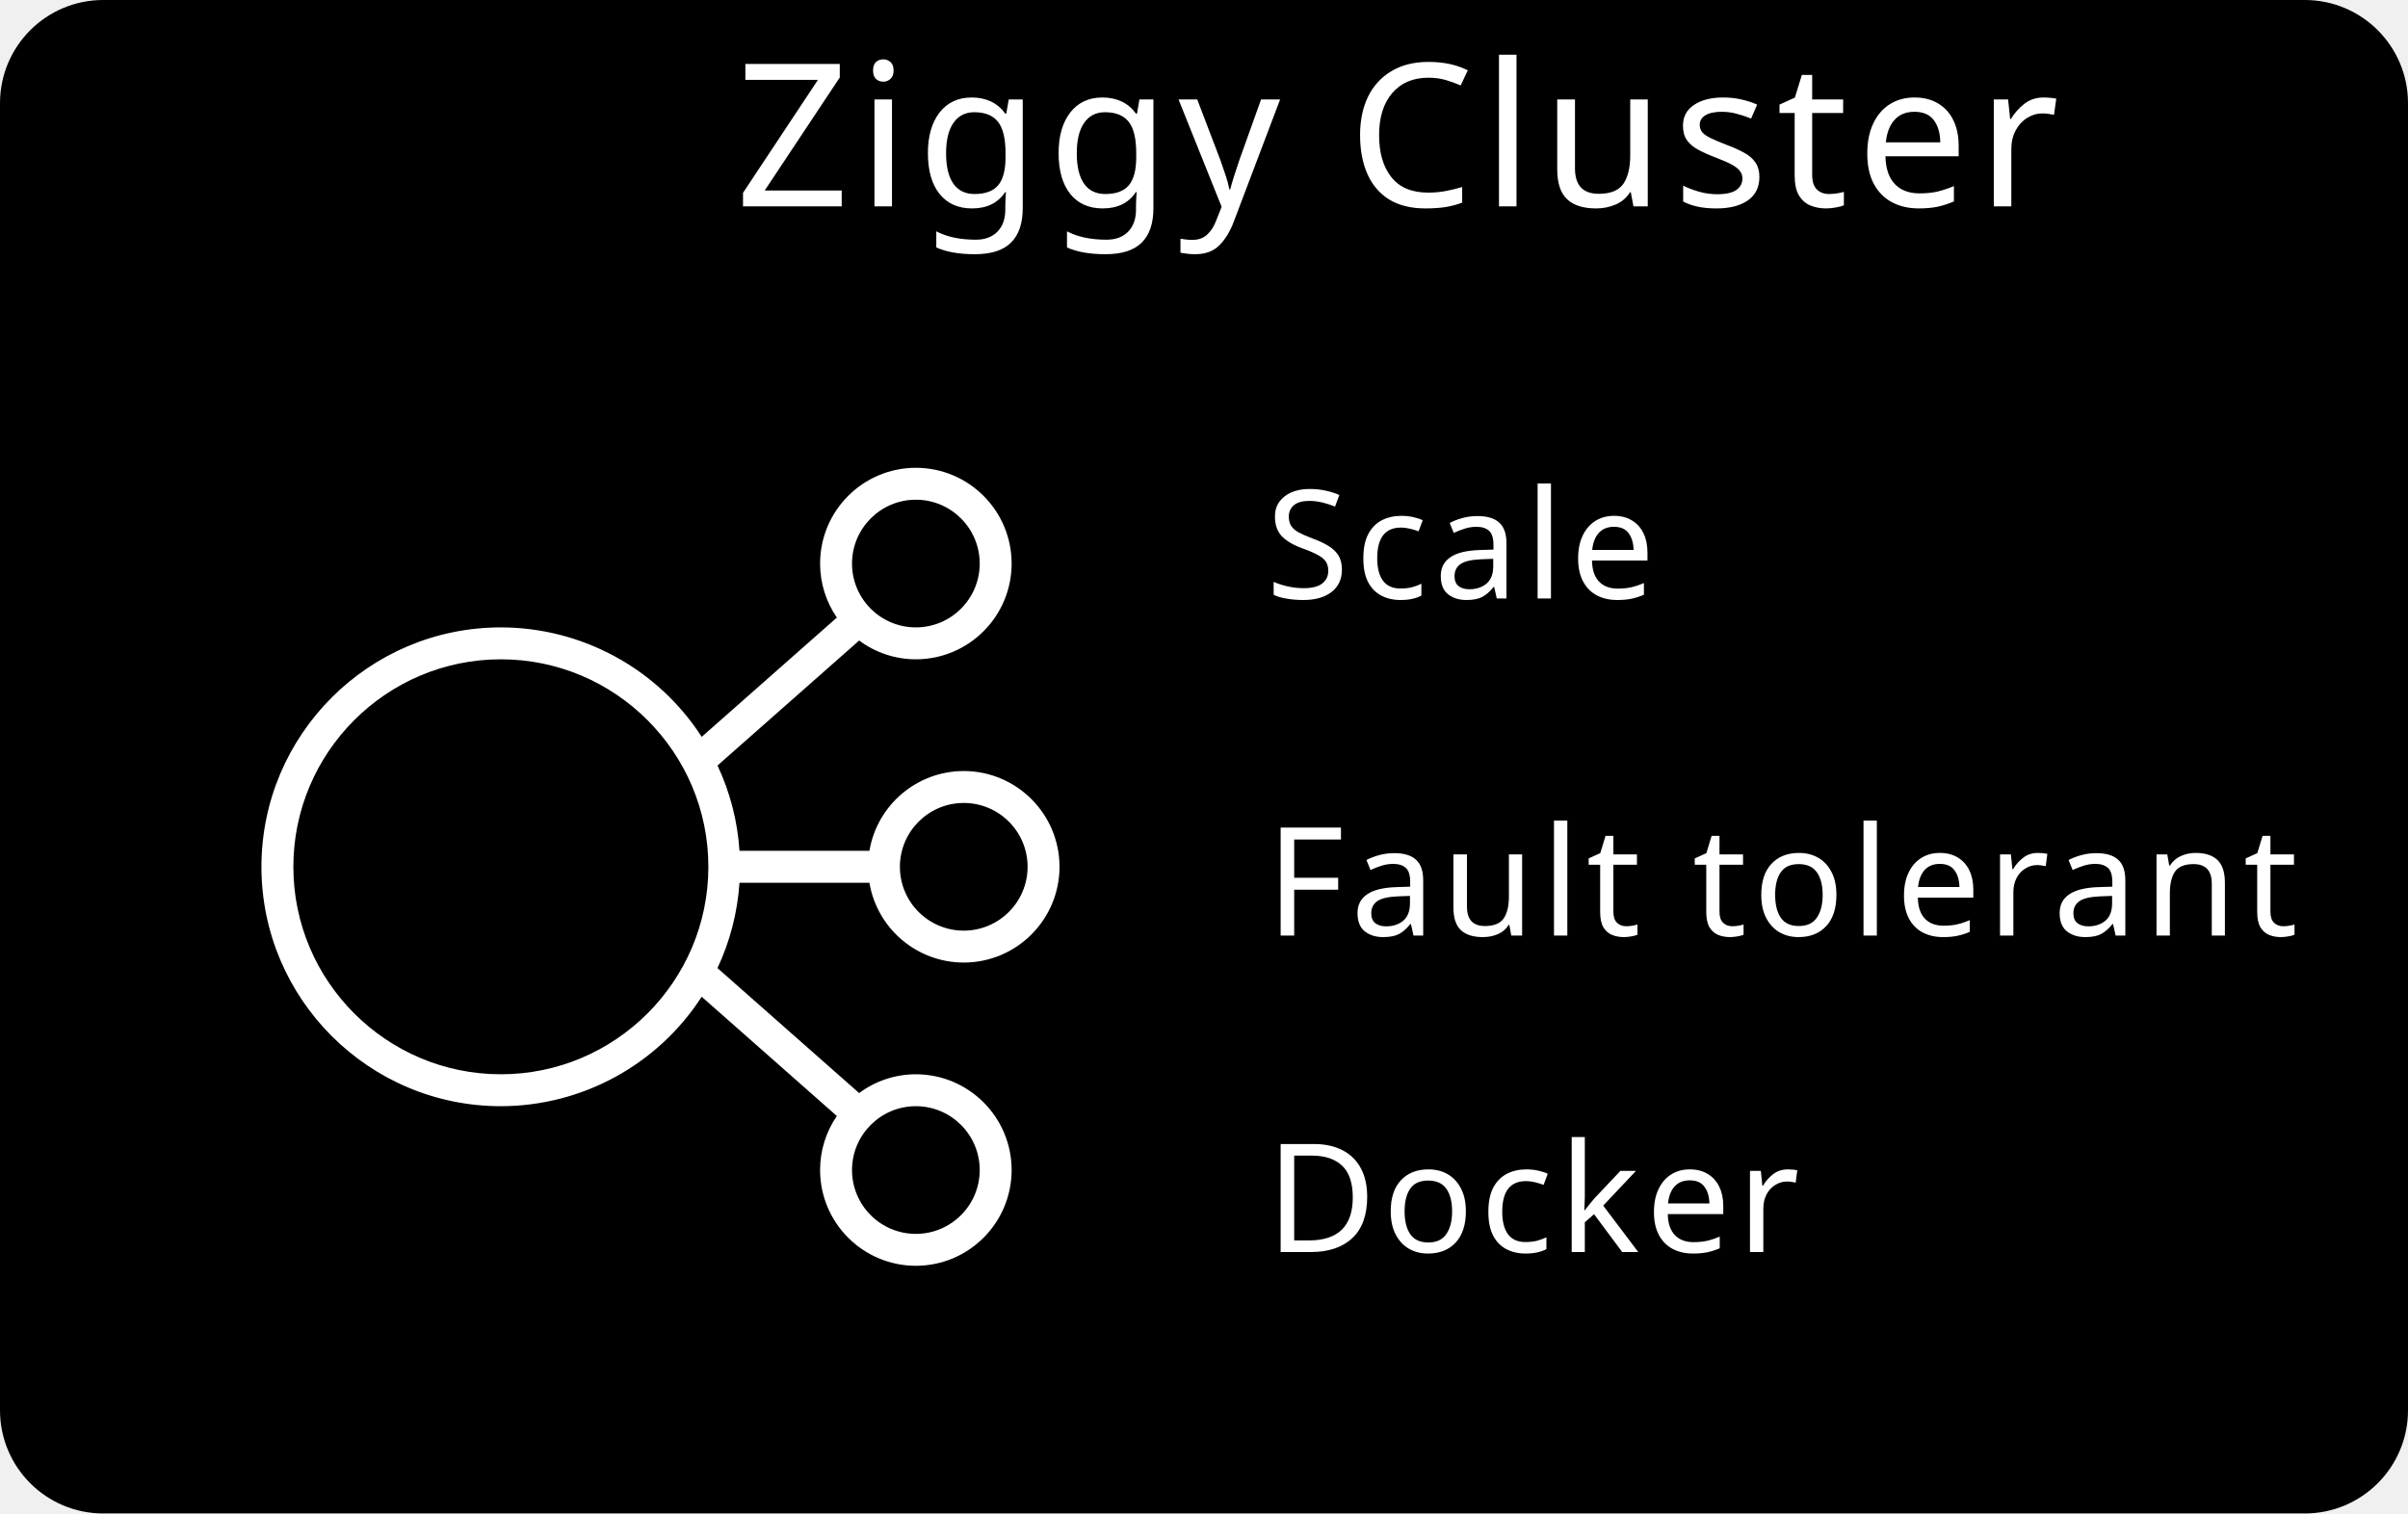
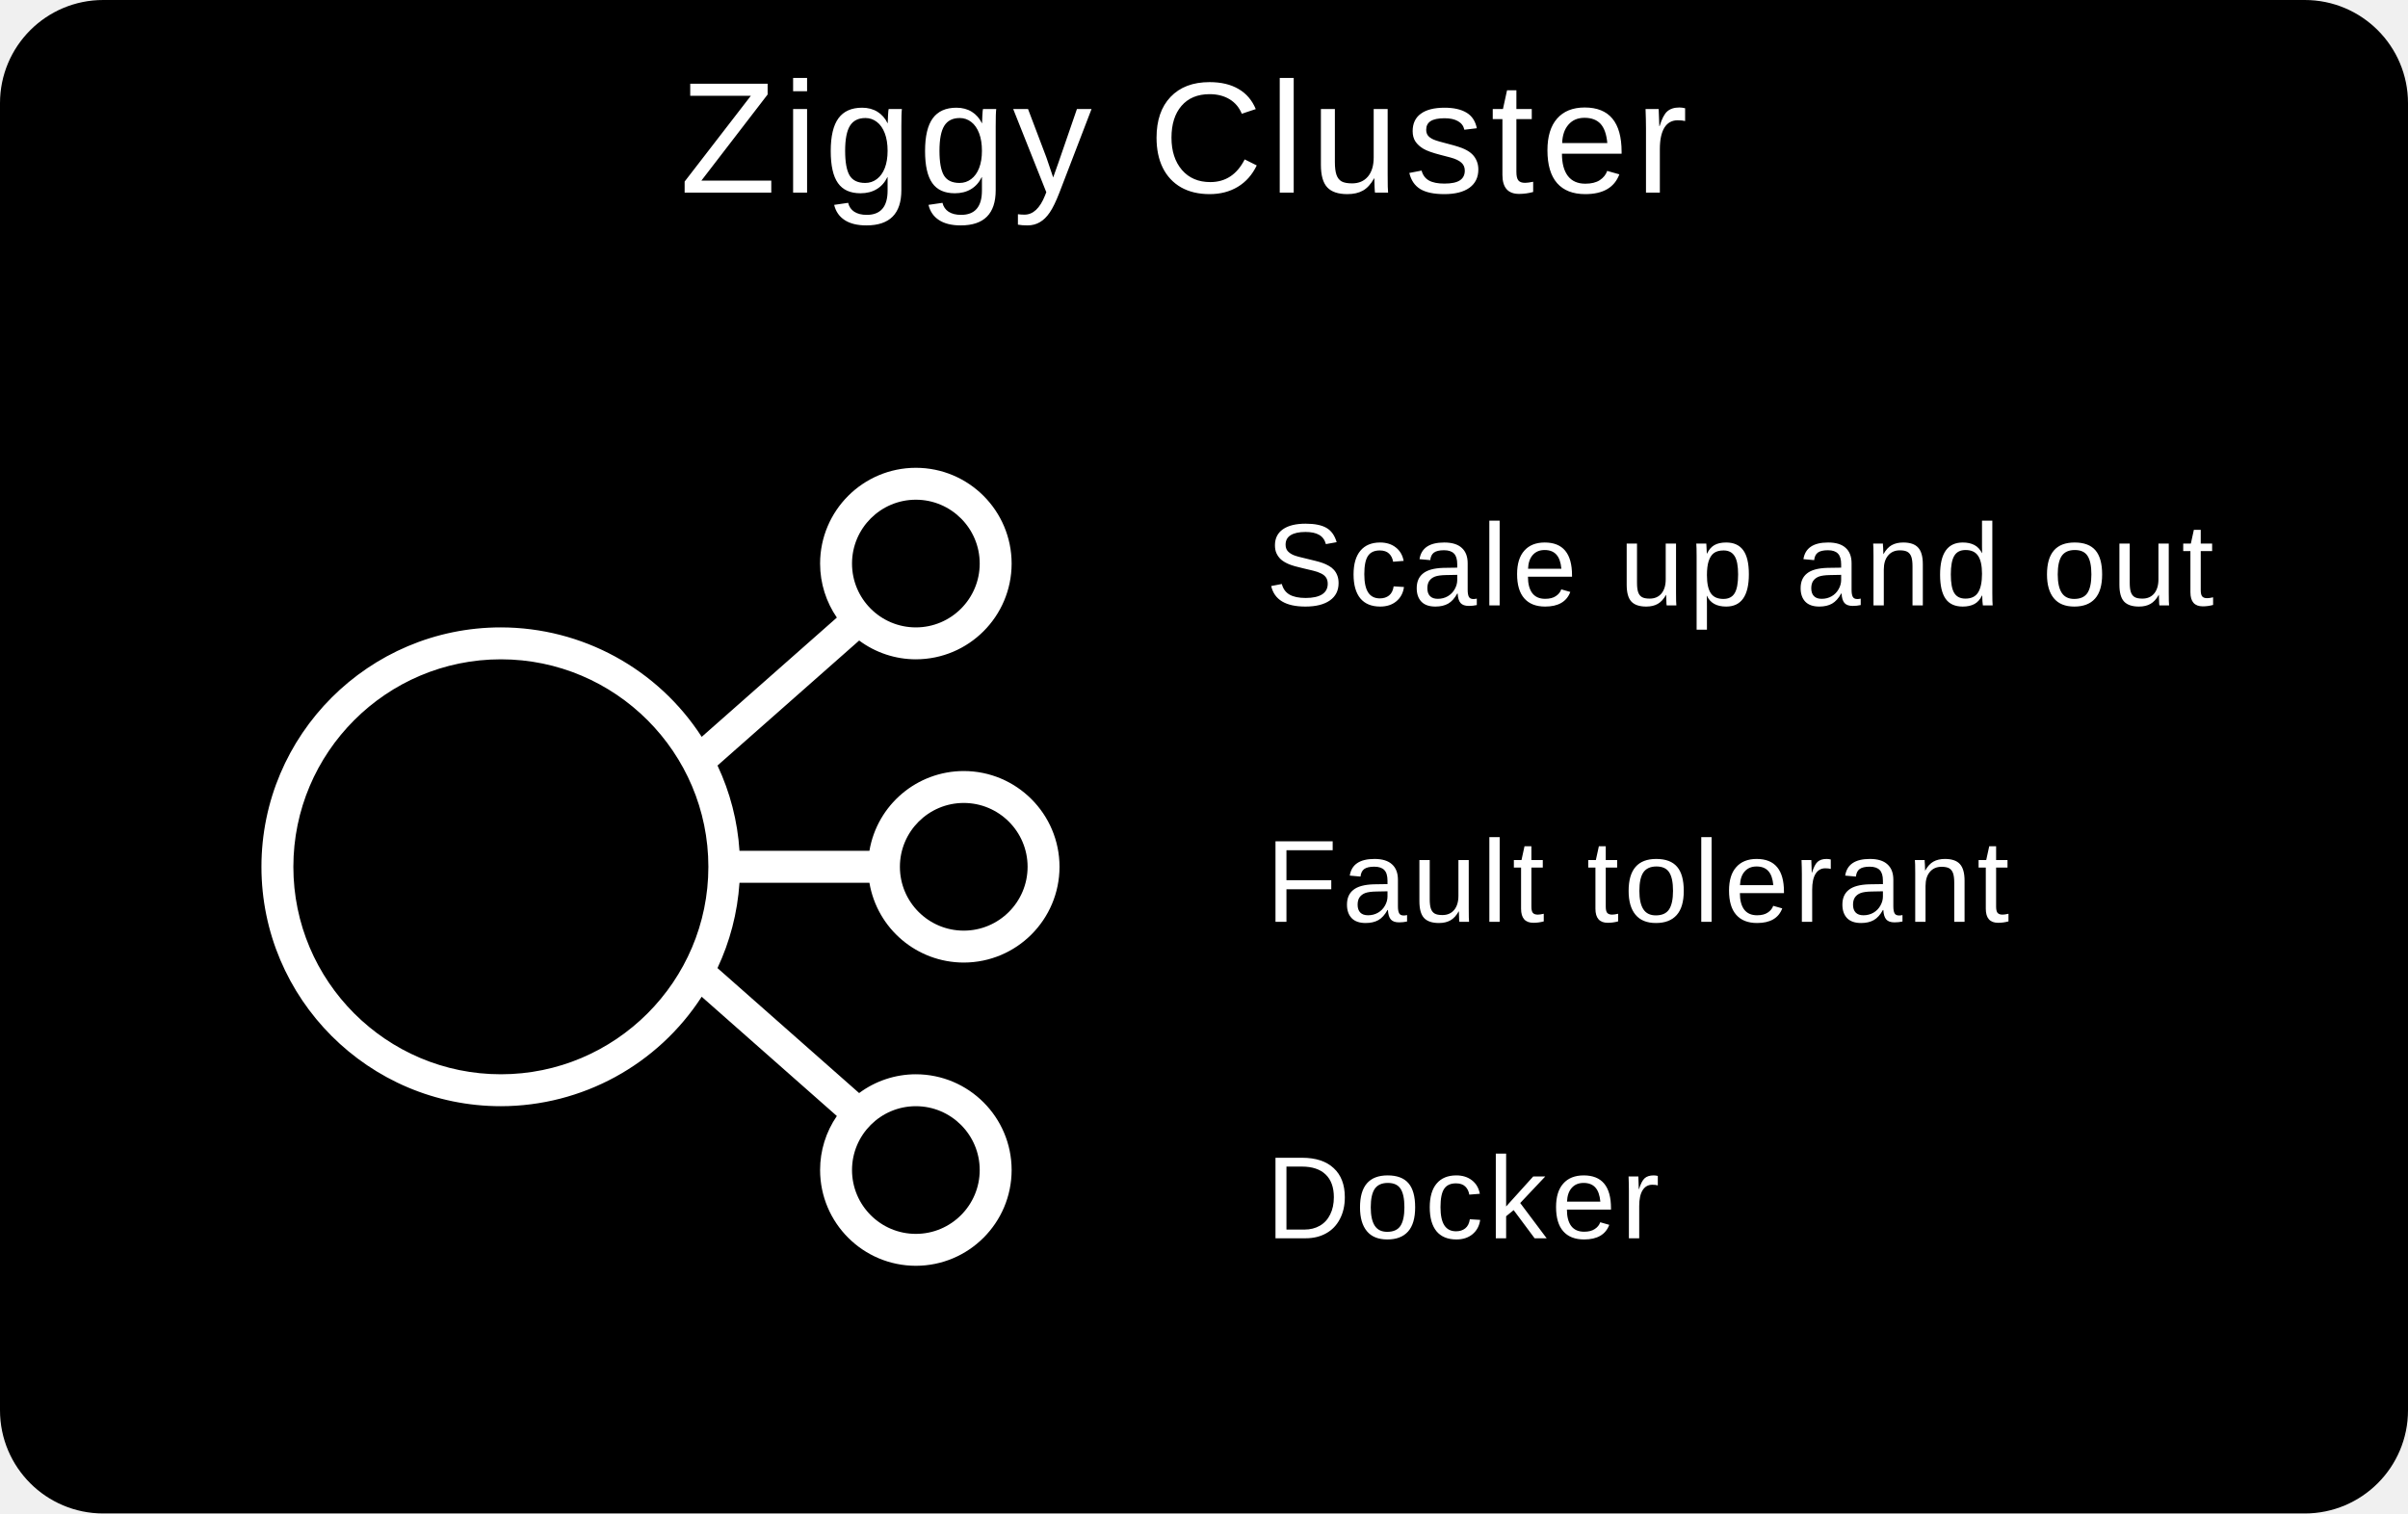
<svg xmlns="http://www.w3.org/2000/svg" width="350" height="220" viewBox="0 0 350 220">
  <path id="Rounded-Rectangle" fill="#000000" fill-rule="evenodd" stroke="none" d="M 0 205 C -0 213.284 6.716 220 15 220 L 335 220 C 343.284 220 350 213.284 350 205 L 350 15 C 350 6.716 343.284 0 335 0 L 15 0 C 6.716 0 0 6.716 0 15 Z" />
-   <text id="Scale" xml:space="preserve" x="184" y="87" font-family="Homenaje" font-size="22" fill="#ffffff" letter-spacing="0.88">Scale</text>
-   <text id="Fault-tolerant" xml:space="preserve" x="184" y="136" font-family="Homenaje" font-size="22" fill="#ffffff" letter-spacing="0.88">Fault tolerant</text>
-   <text id="Docker" xml:space="preserve" x="184" y="182" font-family="Homenaje" font-size="22" fill="#ffffff" letter-spacing="0.88">Docker</text>
-   <text id="Ziggy-Cluster" xml:space="preserve" x="106.888" y="30" font-family="Homenaje" font-size="29" fill="#ffffff" letter-spacing="1.16">Ziggy Cluster</text>
+   <text id="Scale-up-and-out" xml:space="preserve" x="184" y="88" font-family="Arial" font-size="17" fill="#ffffff" letter-spacing="0.68">Scale up and out</text>
+   <text id="Fault-tolerant" xml:space="preserve" x="184" y="134" font-family="Arial" font-size="17" fill="#ffffff" letter-spacing="0.68">Fault tolerant</text>
+   <text id="Docker" xml:space="preserve" x="184" y="180" font-family="Arial" font-size="17" fill="#ffffff" letter-spacing="0.68">Docker</text>
+   <text id="Ziggy-Cluster" xml:space="preserve" x="98.778" y="28" font-family="Arial" font-size="23" fill="#ffffff" letter-spacing="0.92">Ziggy Cluster</text>
  <path id="cluster" fill="#ffffff" stroke="none" d="M 72.8 156.16 C 56.173 156.16 42.64 142.627 42.64 126 C 42.64 109.373 56.173 95.84 72.8 95.84 C 89.427 95.84 102.96 109.373 102.96 126 C 102.96 142.627 89.427 156.16 72.8 156.16 M 142.4 170.08 C 142.4 175.199 138.238 179.36 133.12 179.36 C 127.995 179.36 123.84 175.205 123.84 170.08 C 123.84 164.962 128.001 160.8 133.12 160.8 C 138.238 160.8 142.4 164.962 142.4 170.08 M 133.12 72.64 C 138.238 72.64 142.4 76.801 142.4 81.92 C 142.4 87.038 138.238 91.2 133.12 91.2 C 127.995 91.2 123.84 87.045 123.84 81.92 C 123.84 76.801 128.001 72.64 133.12 72.64 M 140.08 116.72 C 145.199 116.72 149.36 120.882 149.36 126 C 149.36 131.119 145.199 135.28 140.08 135.28 C 134.955 135.28 130.8 131.125 130.8 126 C 130.8 120.882 134.962 116.72 140.08 116.72 M 107.484 128.32 L 126.368 128.32 C 127.499 135.013 133.292 139.914 140.08 139.92 C 147.764 139.912 153.992 133.684 154 126 C 153.992 118.316 147.764 112.088 140.08 112.08 C 133.292 112.086 127.499 116.987 126.368 123.68 L 107.484 123.68 C 107.207 119.382 106.123 115.175 104.289 111.278 L 124.879 93.109 C 127.262 94.881 130.151 95.838 133.12 95.84 C 140.804 95.832 147.032 89.604 147.04 81.92 C 147.032 74.236 140.804 68.008 133.12 68 C 125.436 68.008 119.208 74.236 119.2 81.92 C 119.2 84.835 120.104 87.536 121.636 89.774 L 101.993 107.111 C 95.589 97.201 84.599 91.212 72.8 91.2 C 53.612 91.2 38 106.812 38 126 C 38 145.188 53.612 160.8 72.8 160.8 C 84.598 160.787 95.585 154.797 101.989 144.889 L 121.636 162.226 C 120.046 164.536 119.196 167.275 119.2 170.08 C 119.208 177.764 125.436 183.992 133.12 184 C 140.804 183.992 147.032 177.764 147.04 170.08 C 147.032 162.396 140.804 156.168 133.12 156.16 C 130.149 156.161 127.258 157.118 124.874 158.891 L 104.284 140.722 C 106.077 136.909 107.189 132.728 107.484 128.32" />
</svg>
